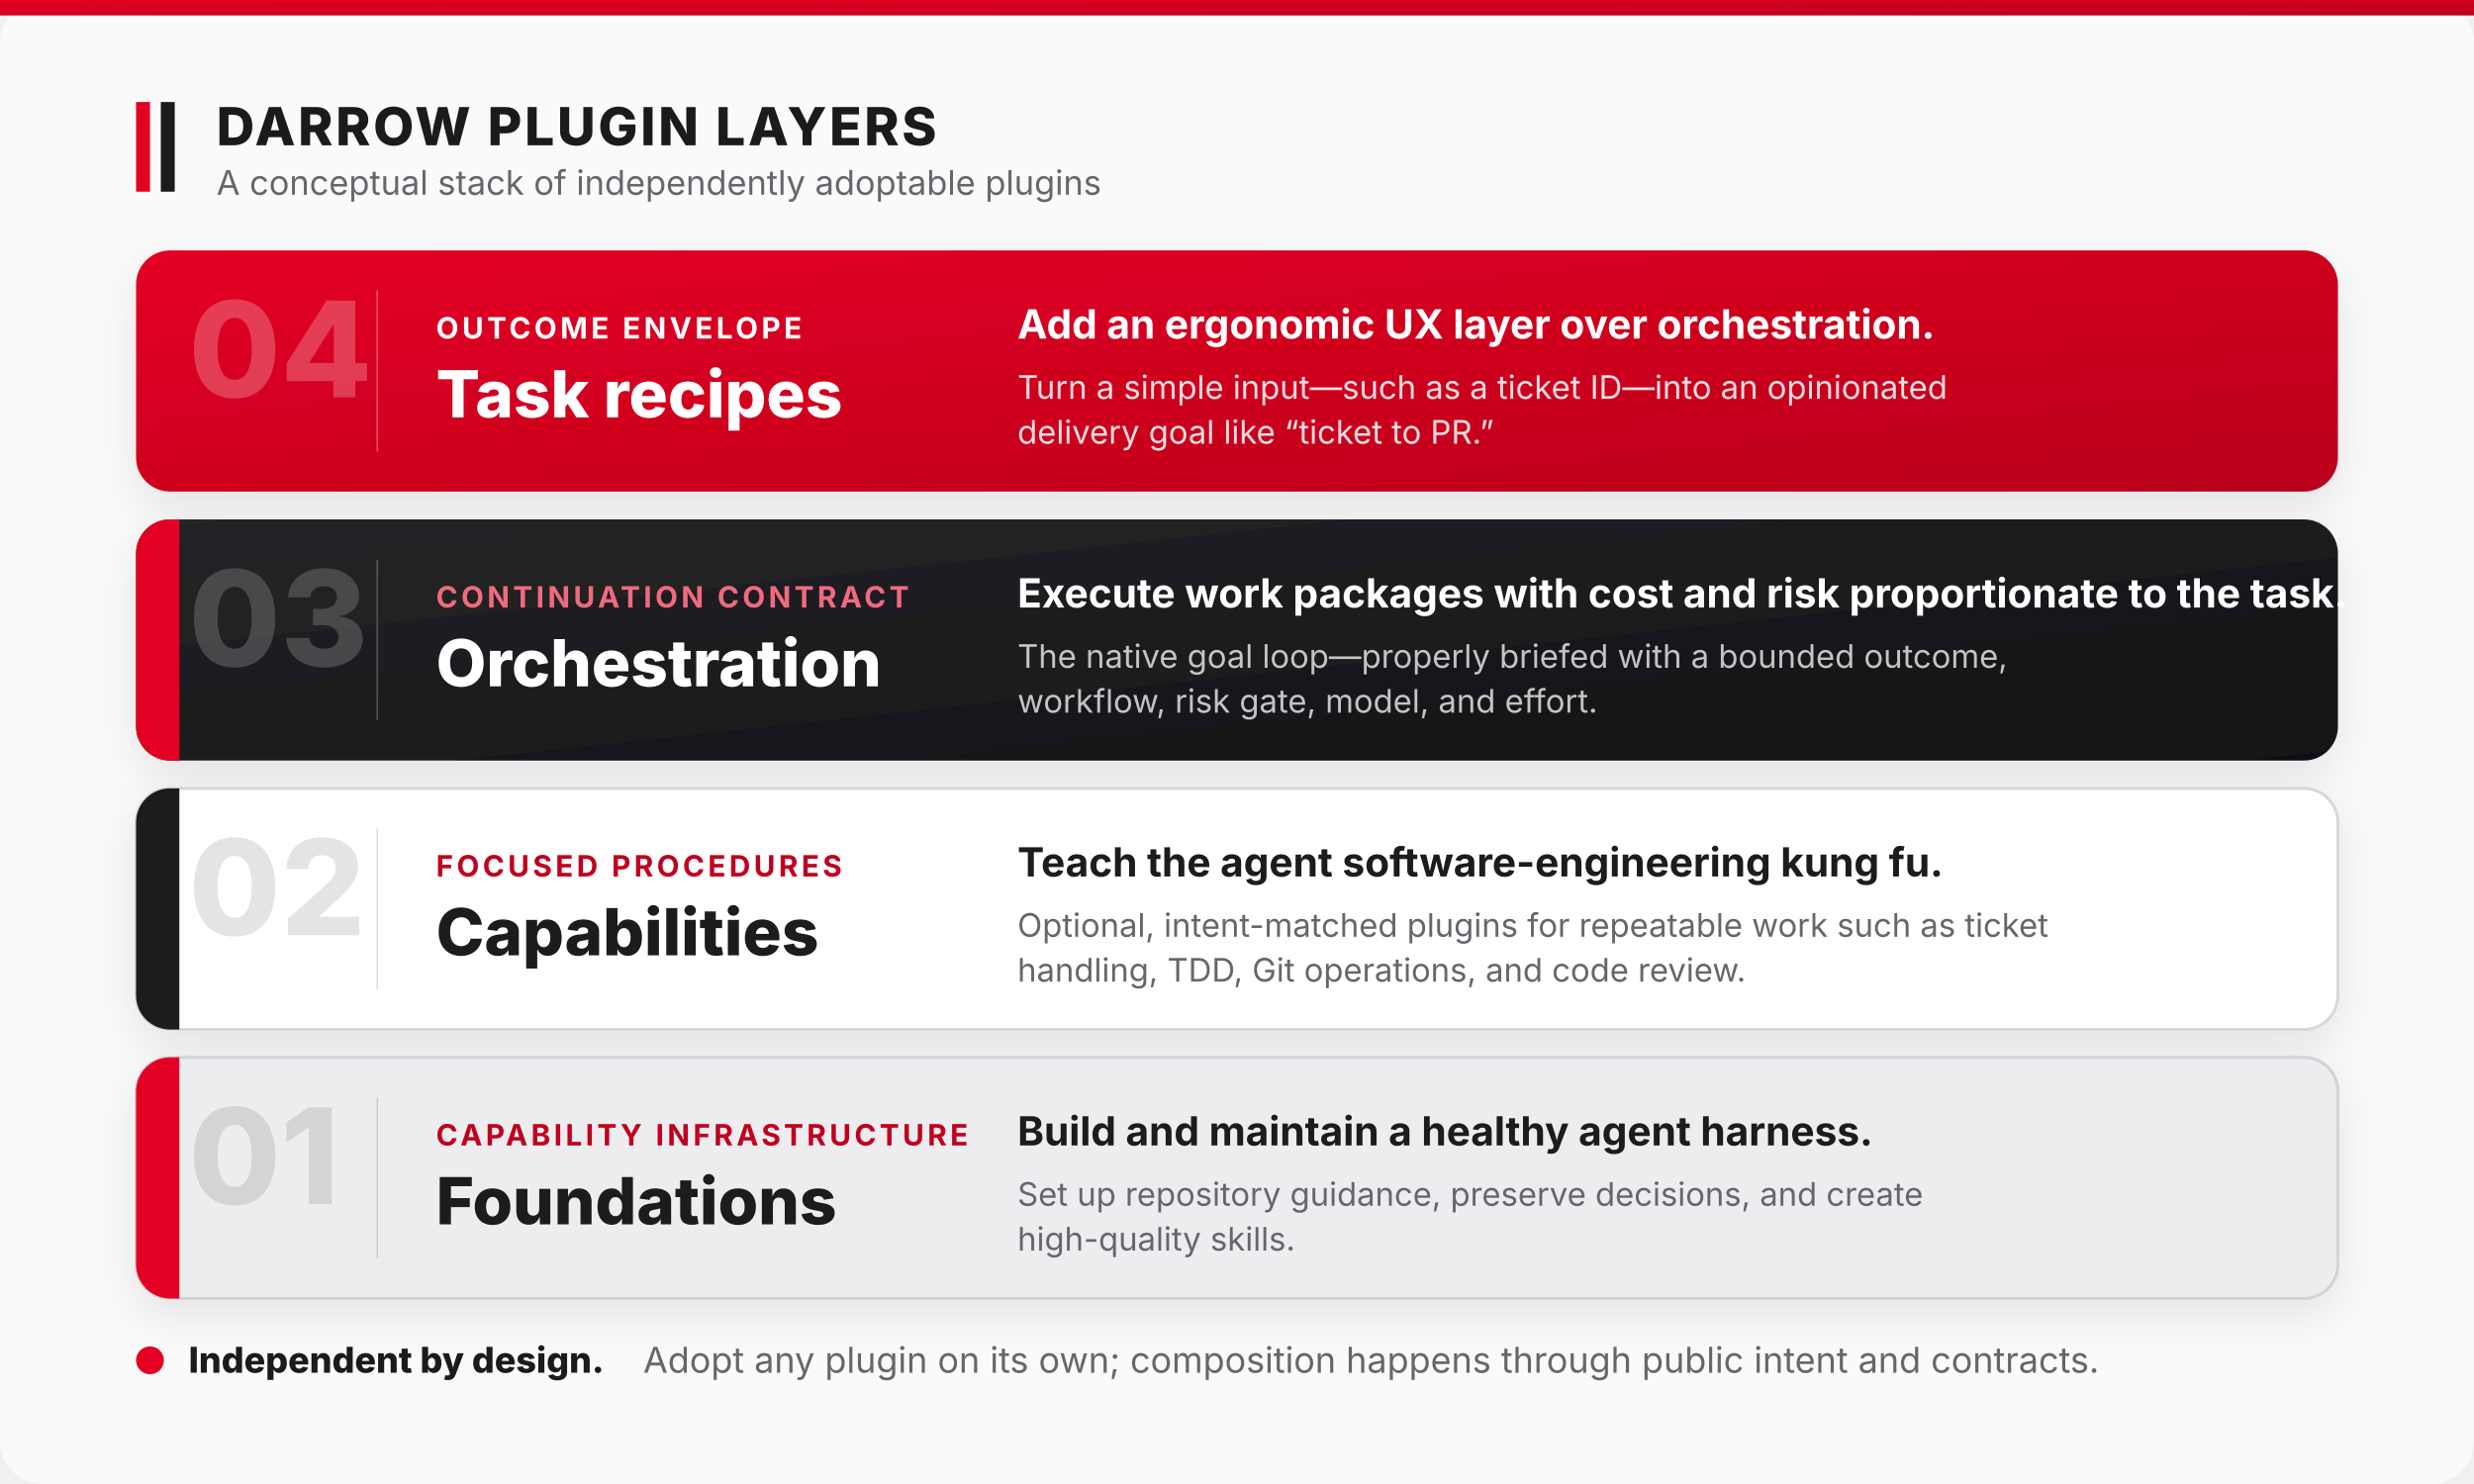
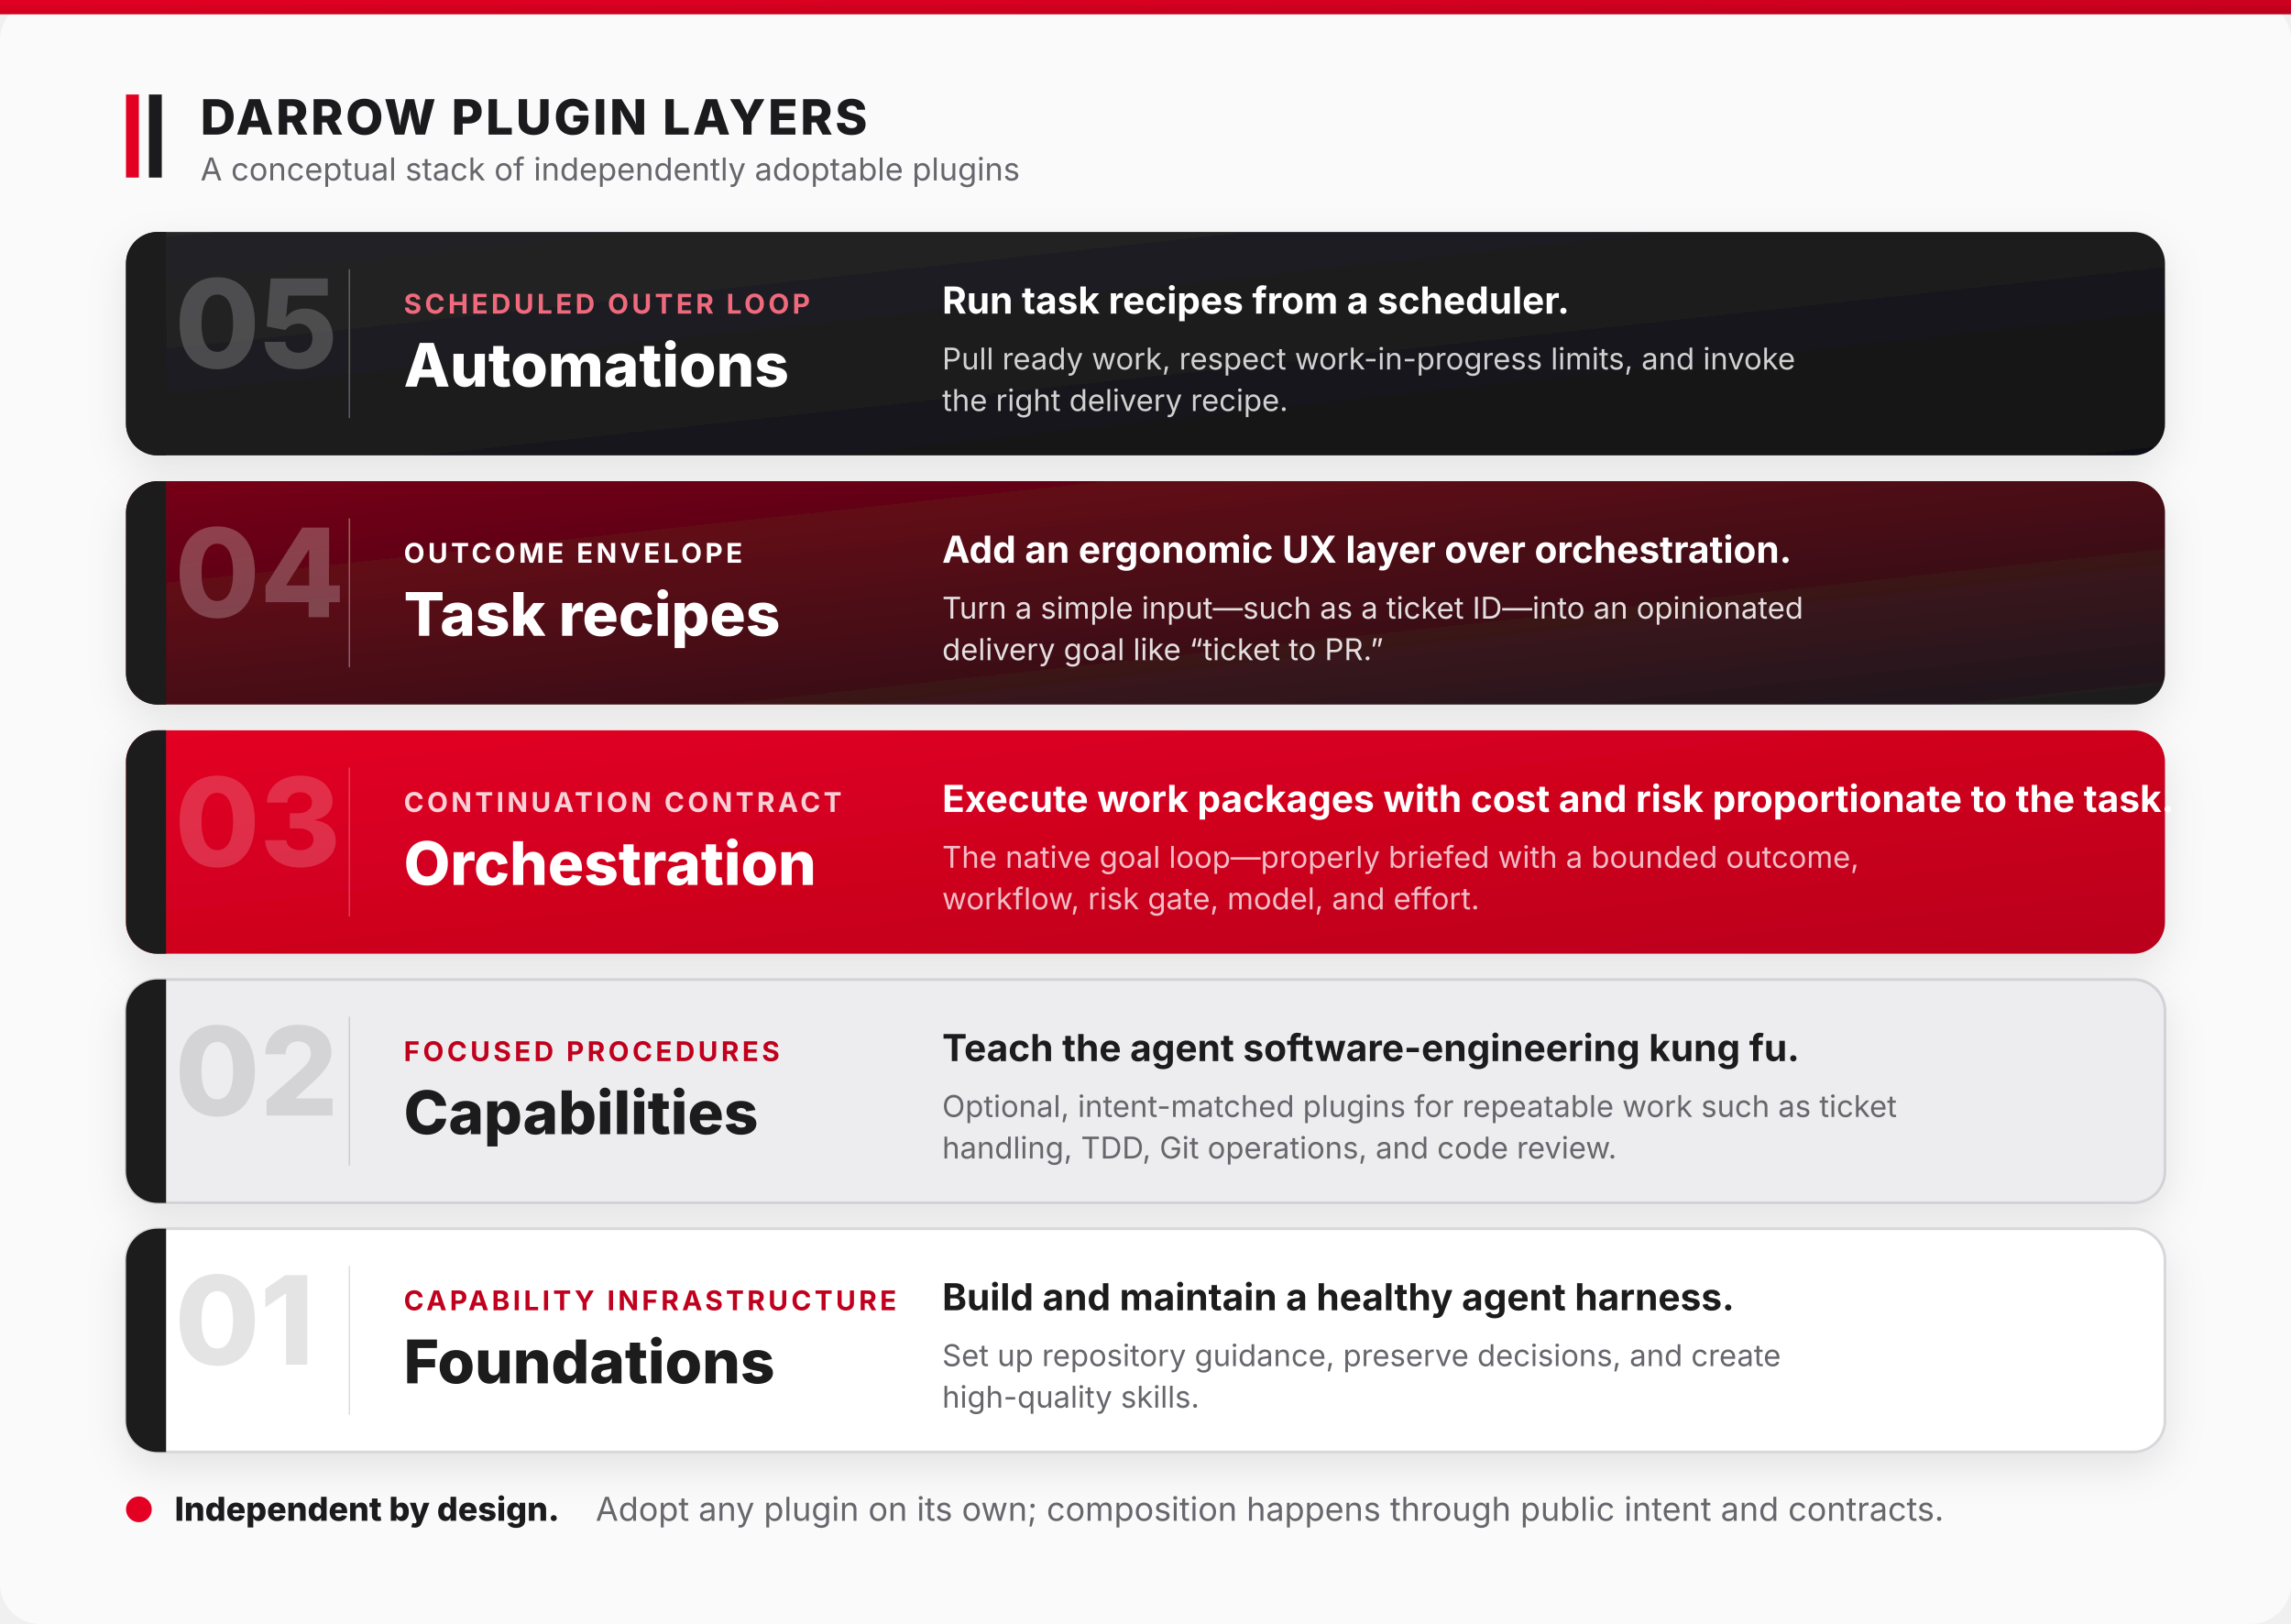
- <svg xmlns="http://www.w3.org/2000/svg" width="1600" height="960" viewBox="0 0 1600 960" role="img" aria-labelledby="title description">
+ <svg xmlns="http://www.w3.org/2000/svg" width="1600" height="1134" viewBox="0 0 1600 1134" role="img" aria-labelledby="title description">
  <defs>
+     <linearGradient id="automation" x1="0" y1="0" x2="1" y2="1">
+       <stop offset="0" stop-color="#252527" />
+       <stop offset="1" stop-color="#111113" />
+     </linearGradient>
    <linearGradient id="recipe" x1="0" y1="0" x2="1" y2="1">
+       <stop offset="0" stop-color="#780012" />
+       <stop offset="1" stop-color="#1b1b1d" />
+     </linearGradient>
+     <linearGradient id="orchestration" x1="0" y1="0" x2="1" y2="1">
      <stop offset="0" stop-color="#e40022" />
      <stop offset="1" stop-color="#b9001c" />
-     </linearGradient>
-     <linearGradient id="orchestration" x1="0" y1="0" x2="1" y2="1">
-       <stop offset="0" stop-color="#252527" />
-       <stop offset="1" stop-color="#111113" />
    </linearGradient>
    <filter id="shadow" x="-10%" y="-20%" width="120%" height="150%">
      <feDropShadow dx="0" dy="10" stdDeviation="14" flood-color="#111113" flood-opacity="0.09" />
    </filter>
  </defs>
-   <rect width="1600" height="960" rx="28" fill="#fafafa" />
-   <path d="M0 0h1600v10H0z" fill="url(#recipe)" />
+   <rect width="1600" height="1134" rx="28" fill="#fafafa" />
+   <path d="M0 0h1600v10H0z" fill="url(#orchestration)" />
  <g font-family="Inter, ui-sans-serif, -apple-system, BlinkMacSystemFont, 'Segoe UI', sans-serif">
    <g transform="translate(88 66)">
      <path d="M0 0h9v58H0z" fill="#e40022" />
      <path d="M16 0h9v58h-9z" fill="#1b1b1d" />
      <text x="52" y="28" fill="#1b1b1d" font-size="34" font-weight="780" letter-spacing="1.8">DARROW PLUGIN LAYERS</text>
      <text x="52" y="60" fill="#66666c" font-size="22">A conceptual stack of independently adoptable plugins</text>
    </g>
    <g transform="translate(88 162)" filter="url(#shadow)">
+       <rect width="1424" height="156" rx="22" fill="url(#automation)" />
+       <path d="M0 22a22 22 0 0 1 22-22h6v156h-6a22 22 0 0 1-22-22z" fill="#1b1b1d" />
+       <text x="34" y="95" fill="#ffffff" fill-opacity="0.2" font-size="86" font-weight="800">05</text>
+       <path d="M156 26v104" stroke="#ffffff" stroke-opacity="0.28" />
+       <text x="194" y="57" fill="#f06a7e" font-size="19" font-weight="750" letter-spacing="2.2">SCHEDULED OUTER LOOP</text>
+       <text x="194" y="108" fill="#ffffff" font-size="42" font-weight="780">Automations</text>
+       <text x="570" y="57" fill="#ffffff" font-size="26" font-weight="650">Run task recipes from a scheduler.</text>
+       <text x="570" y="96" fill="#ffffff" fill-opacity="0.8" font-size="21">Pull ready work, respect work-in-progress limits, and invoke</text>
+       <text x="570" y="125" fill="#ffffff" fill-opacity="0.8" font-size="21">the right delivery recipe.</text>
+     </g>
+     <g transform="translate(88 336)" filter="url(#shadow)">
      <rect width="1424" height="156" rx="22" fill="url(#recipe)" />
+       <path d="M0 22a22 22 0 0 1 22-22h6v156h-6a22 22 0 0 1-22-22z" fill="#1b1b1d" />
      <text x="34" y="95" fill="#ffffff" fill-opacity="0.24" font-size="86" font-weight="800">04</text>
      <path d="M156 26v104" stroke="#ffffff" stroke-opacity="0.34" />
      <text x="194" y="57" fill="#ffffff" font-size="19" font-weight="750" letter-spacing="2.2">OUTCOME ENVELOPE</text>
      <text x="194" y="108" fill="#ffffff" font-size="42" font-weight="780">Task recipes</text>
      <text x="570" y="57" fill="#ffffff" font-size="26" font-weight="650">Add an ergonomic UX layer over orchestration.</text>
      <text x="570" y="96" fill="#ffffff" fill-opacity="0.86" font-size="21">Turn a simple input—such as a ticket ID—into an opinionated</text>
      <text x="570" y="125" fill="#ffffff" fill-opacity="0.86" font-size="21">delivery goal like “ticket to PR.”</text>
    </g>
-     <g transform="translate(88 336)" filter="url(#shadow)">
+     <g transform="translate(88 510)" filter="url(#shadow)">
      <rect width="1424" height="156" rx="22" fill="url(#orchestration)" />
-       <path d="M0 22a22 22 0 0 1 22-22h6v156h-6a22 22 0 0 1-22-22z" fill="#e40022" />
+       <path d="M0 22a22 22 0 0 1 22-22h6v156h-6a22 22 0 0 1-22-22z" fill="#1b1b1d" />
      <text x="34" y="95" fill="#ffffff" fill-opacity="0.18" font-size="86" font-weight="800">03</text>
      <path d="M156 26v104" stroke="#ffffff" stroke-opacity="0.24" />
-       <text x="194" y="57" fill="#f06a7e" font-size="19" font-weight="750" letter-spacing="2.2">CONTINUATION CONTRACT</text>
+       <text x="194" y="57" fill="#ffffff" fill-opacity="0.82" font-size="19" font-weight="750" letter-spacing="2.2">CONTINUATION CONTRACT</text>
      <text x="194" y="108" fill="#ffffff" font-size="42" font-weight="780">Orchestration</text>
      <text x="570" y="57" fill="#ffffff" font-size="26" font-weight="650">Execute work packages with cost and risk proportionate to the task.</text>
      <text x="570" y="96" fill="#ffffff" fill-opacity="0.74" font-size="21">The native goal loop—properly briefed with a bounded outcome,</text>
      <text x="570" y="125" fill="#ffffff" fill-opacity="0.74" font-size="21">workflow, risk gate, model, and effort.</text>
    </g>
-     <g transform="translate(88 510)" filter="url(#shadow)">
-       <rect width="1424" height="156" rx="22" fill="#ffffff" stroke="#d8d8dc" stroke-width="2" />
+     <g transform="translate(88 684)" filter="url(#shadow)">
+       <rect width="1424" height="156" rx="22" fill="#ededf0" stroke="#d3d3d7" stroke-width="2" />
      <path d="M0 22a22 22 0 0 1 22-22h6v156h-6a22 22 0 0 1-22-22z" fill="#1b1b1d" />
      <text x="34" y="95" fill="#1b1b1d" fill-opacity="0.12" font-size="86" font-weight="800">02</text>
      <path d="M156 26v104" stroke="#1b1b1d" stroke-opacity="0.15" />
      <text x="194" y="57" fill="#c0001d" font-size="19" font-weight="750" letter-spacing="2.2">FOCUSED PROCEDURES</text>
      <text x="194" y="108" fill="#1b1b1d" font-size="42" font-weight="780">Capabilities</text>
      <text x="570" y="57" fill="#1b1b1d" font-size="26" font-weight="650">Teach the agent software-engineering kung fu.</text>
      <text x="570" y="96" fill="#66666c" font-size="21">Optional, intent-matched plugins for repeatable work such as ticket</text>
      <text x="570" y="125" fill="#66666c" font-size="21">handling, TDD, Git operations, and code review.</text>
    </g>
-     <g transform="translate(88 684)" filter="url(#shadow)">
-       <rect width="1424" height="156" rx="22" fill="#ededf0" stroke="#d3d3d7" stroke-width="2" />
-       <path d="M0 22a22 22 0 0 1 22-22h6v156h-6a22 22 0 0 1-22-22z" fill="#e40022" />
+     <g transform="translate(88 858)" filter="url(#shadow)">
+       <rect width="1424" height="156" rx="22" fill="#ffffff" stroke="#d8d8dc" stroke-width="2" />
+       <path d="M0 22a22 22 0 0 1 22-22h6v156h-6a22 22 0 0 1-22-22z" fill="#1b1b1d" />
      <text x="34" y="95" fill="#1b1b1d" fill-opacity="0.12" font-size="86" font-weight="800">01</text>
      <path d="M156 26v104" stroke="#1b1b1d" stroke-opacity="0.15" />
      <text x="194" y="57" fill="#c0001d" font-size="19" font-weight="750" letter-spacing="2.2">CAPABILITY INFRASTRUCTURE</text>
      <text x="194" y="108" fill="#1b1b1d" font-size="42" font-weight="780">Foundations</text>
      <text x="570" y="57" fill="#1b1b1d" font-size="26" font-weight="650">Build and maintain a healthy agent harness.</text>
      <text x="570" y="96" fill="#66666c" font-size="21">Set up repository guidance, preserve decisions, and create</text>
      <text x="570" y="125" fill="#66666c" font-size="21">high-quality skills.</text>
    </g>
-     <g transform="translate(88 885)">
+     <g transform="translate(88 1059)">
      <circle cx="9" cy="-5" r="9" fill="#e40022" />
      <text x="34" y="3" fill="#1b1b1d" font-size="23" font-weight="760">Independent by design.</text>
      <text x="328" y="3" fill="#66666c" font-size="23">Adopt any plugin on its own; composition happens through public intent and contracts.</text>
    </g>
  </g>
</svg>
